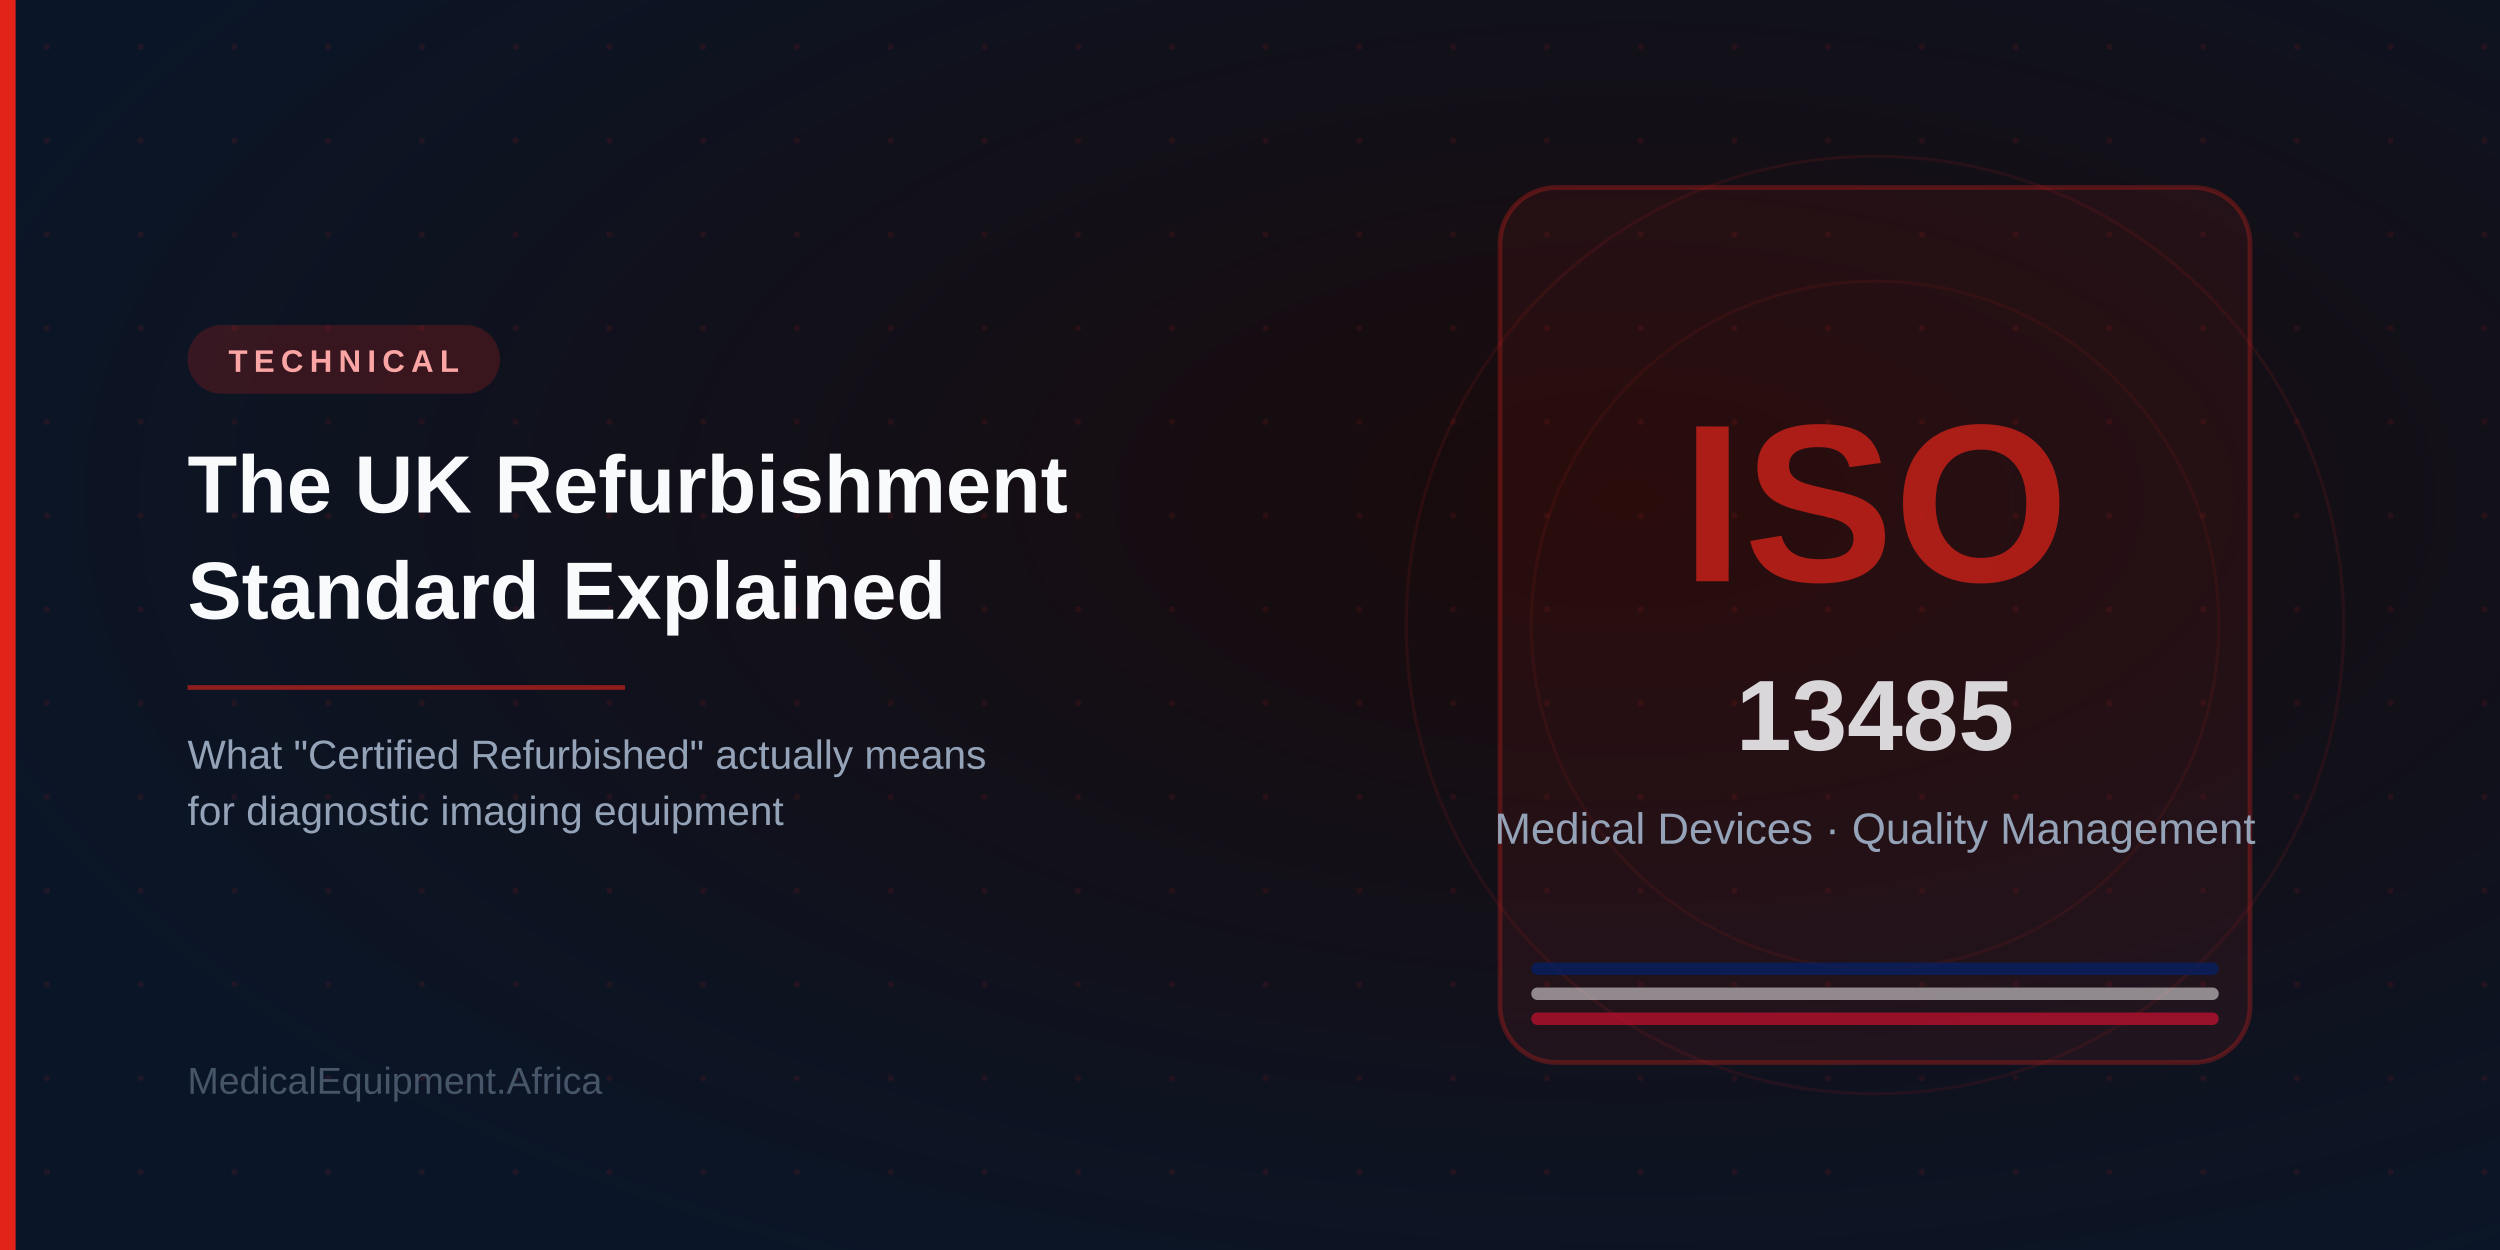
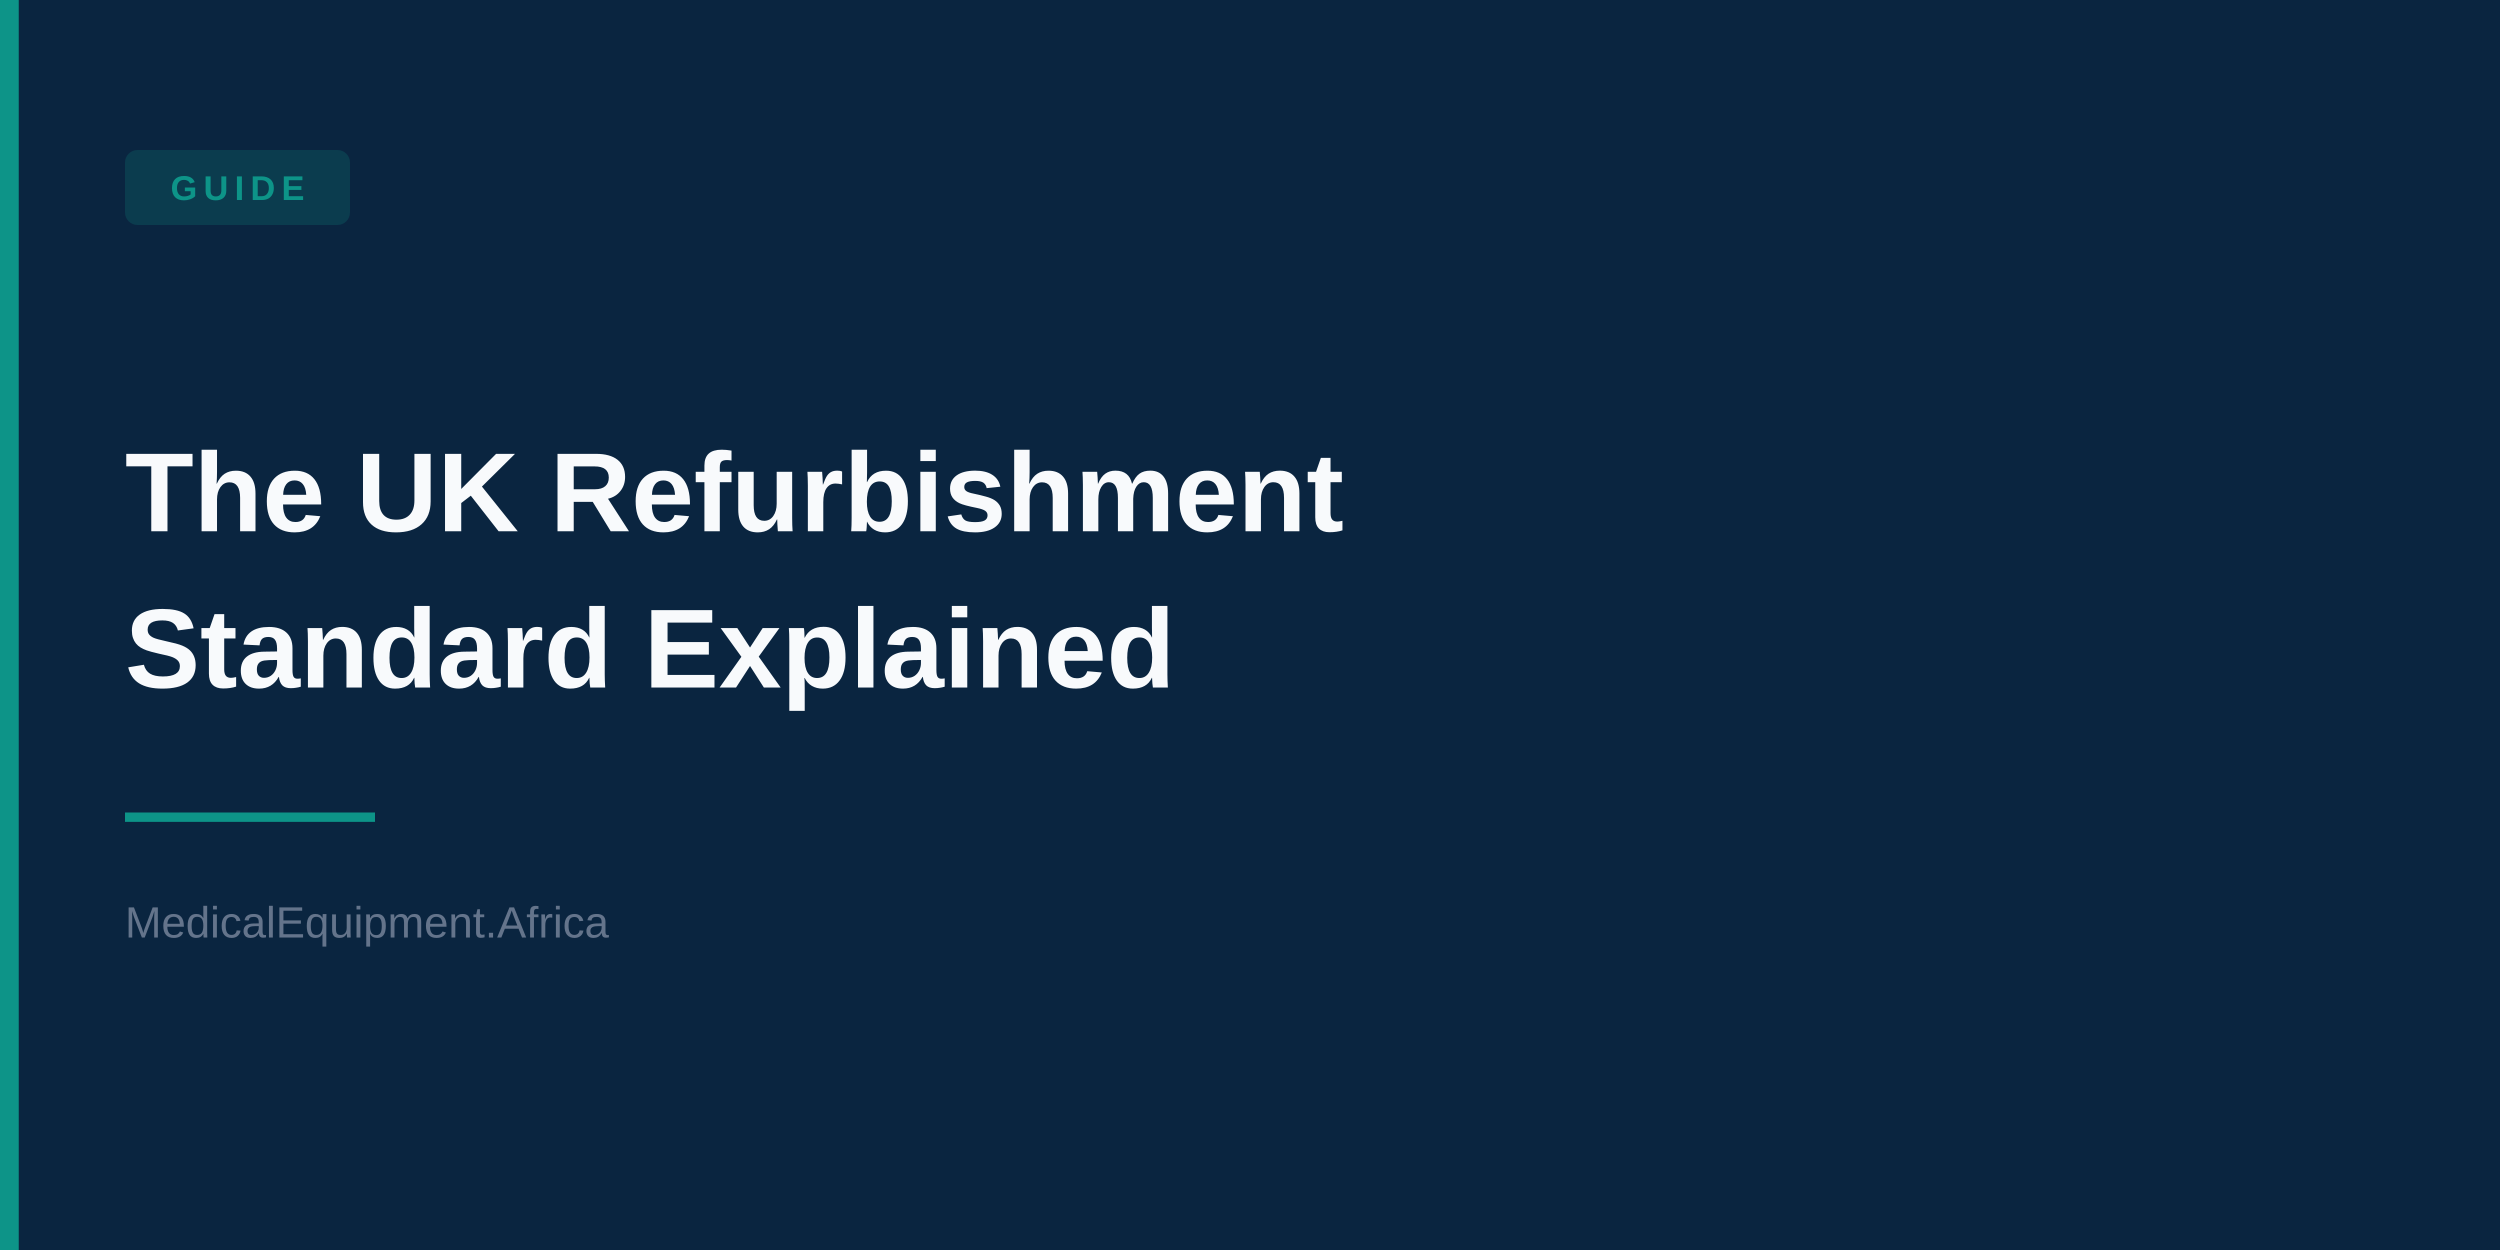
<svg xmlns="http://www.w3.org/2000/svg" viewBox="0 0 800 400">
-   <defs>
-     <radialGradient id="bg" cx="65%" cy="40%" r="70%">
-       <stop offset="0%" stop-color="#1A0A0A" />
-       <stop offset="100%" stop-color="#0A1628" />
-     </radialGradient>
-   </defs>
-   <rect width="800" height="400" fill="url(#bg)" />
-   <pattern id="dots" x="0" y="0" width="30" height="30" patternUnits="userSpaceOnUse">
-     <circle cx="15" cy="15" r="1" fill="#E2231A" opacity="0.1" />
-   </pattern>
-   <rect width="800" height="400" fill="url(#dots)" />
-   <rect x="480" y="60" width="240" height="280" rx="18" fill="#E2231A" opacity="0.08" />
-   <rect x="480" y="60" width="240" height="280" rx="18" stroke="#E2231A" stroke-width="1.5" fill="none" opacity="0.3" />
-   <text x="600" y="186" fill="#E2231A" font-family="Arial Black,Arial,Helvetica,sans-serif" font-size="72" font-weight="900" text-anchor="middle" opacity="0.7">ISO</text>
-   <text x="600" y="240" fill="#F8FAFC" font-family="Arial,Helvetica,sans-serif" font-size="32" font-weight="700" text-anchor="middle" opacity="0.85">13485</text>
-   <text x="600" y="270" fill="#94A3B8" font-family="Arial,Helvetica,sans-serif" font-size="14" text-anchor="middle">Medical Devices · Quality Management</text>
-   <circle cx="600" cy="200" r="150" stroke="#E2231A" stroke-width="1" fill="none" opacity="0.1" />
-   <circle cx="600" cy="200" r="110" stroke="#E2231A" stroke-width="1" fill="none" opacity="0.08" />
-   <rect x="490" y="308" width="220" height="4" rx="2" fill="#012169" opacity="0.7" />
-   <rect x="490" y="316" width="220" height="4" rx="2" fill="#FFFFFF" opacity="0.5" />
-   <rect x="490" y="324" width="220" height="4" rx="2" fill="#C8102E" opacity="0.7" />
-   <rect x="0" y="0" width="5" height="400" fill="#E2231A" />
-   <rect x="60" y="104" width="100" height="22" rx="11" fill="#E2231A" opacity="0.2" />
-   <text x="110" y="119" fill="#FCA5A5" font-family="Arial,Helvetica,sans-serif" font-size="10" font-weight="700" text-anchor="middle" letter-spacing="2">TECHNICAL</text>
-   <text x="60" y="164" fill="#F8FAFC" font-family="Arial,Helvetica,sans-serif" font-size="26" font-weight="900">The UK Refurbishment</text>
-   <text x="60" y="198" fill="#F8FAFC" font-family="Arial,Helvetica,sans-serif" font-size="26" font-weight="900">Standard Explained</text>
-   <line x1="60" y1="220" x2="200" y2="220" stroke="#E2231A" stroke-width="1.5" opacity="0.6" />
-   <text x="60" y="246" fill="#94A3B8" font-family="Arial,Helvetica,sans-serif" font-size="13">What "Certified Refurbished" actually means</text>
-   <text x="60" y="264" fill="#94A3B8" font-family="Arial,Helvetica,sans-serif" font-size="13">for diagnostic imaging equipment</text>
-   <text x="60" y="350" fill="#475569" font-family="Arial,Helvetica,sans-serif" font-size="12">MedicalEquipment.Africa</text>
+   <rect width="800" height="400" fill="#0A2540" />
+   <rect x="0" y="0" width="6" height="400" fill="#0D9488" />
+   <rect x="40" y="48" width="72" height="24" rx="4" fill="#0D9488" opacity="0.2" />
+   <text x="76" y="64" fill="#0D9488" font-family="Arial,Helvetica,sans-serif" font-size="11" font-weight="700" text-anchor="middle" letter-spacing="2">GUIDE</text>
+   <text x="40" y="170" fill="#F8FAFC" font-family="Arial,Helvetica,sans-serif" font-size="36" font-weight="800">The UK Refurbishment</text>
+   <text x="40" y="220" fill="#F8FAFC" font-family="Arial,Helvetica,sans-serif" font-size="36" font-weight="800">Standard Explained</text>
+   <rect x="40" y="260" width="80" height="3" fill="#0D9488" />
+   <text x="40" y="300" fill="#64748B" font-family="Arial,Helvetica,sans-serif" font-size="14">MedicalEquipment.Africa</text>
</svg>
